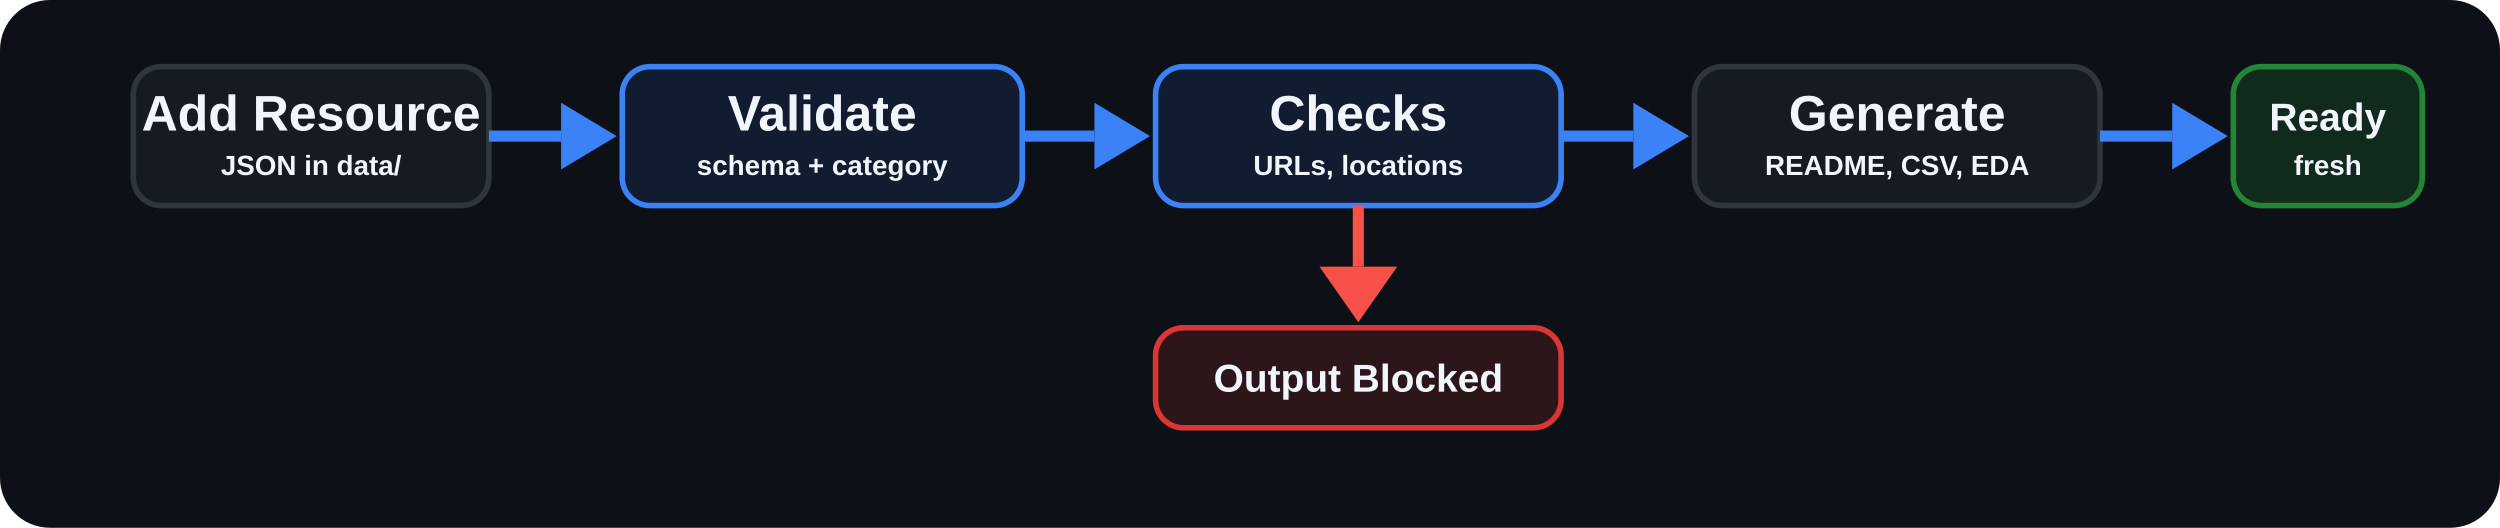
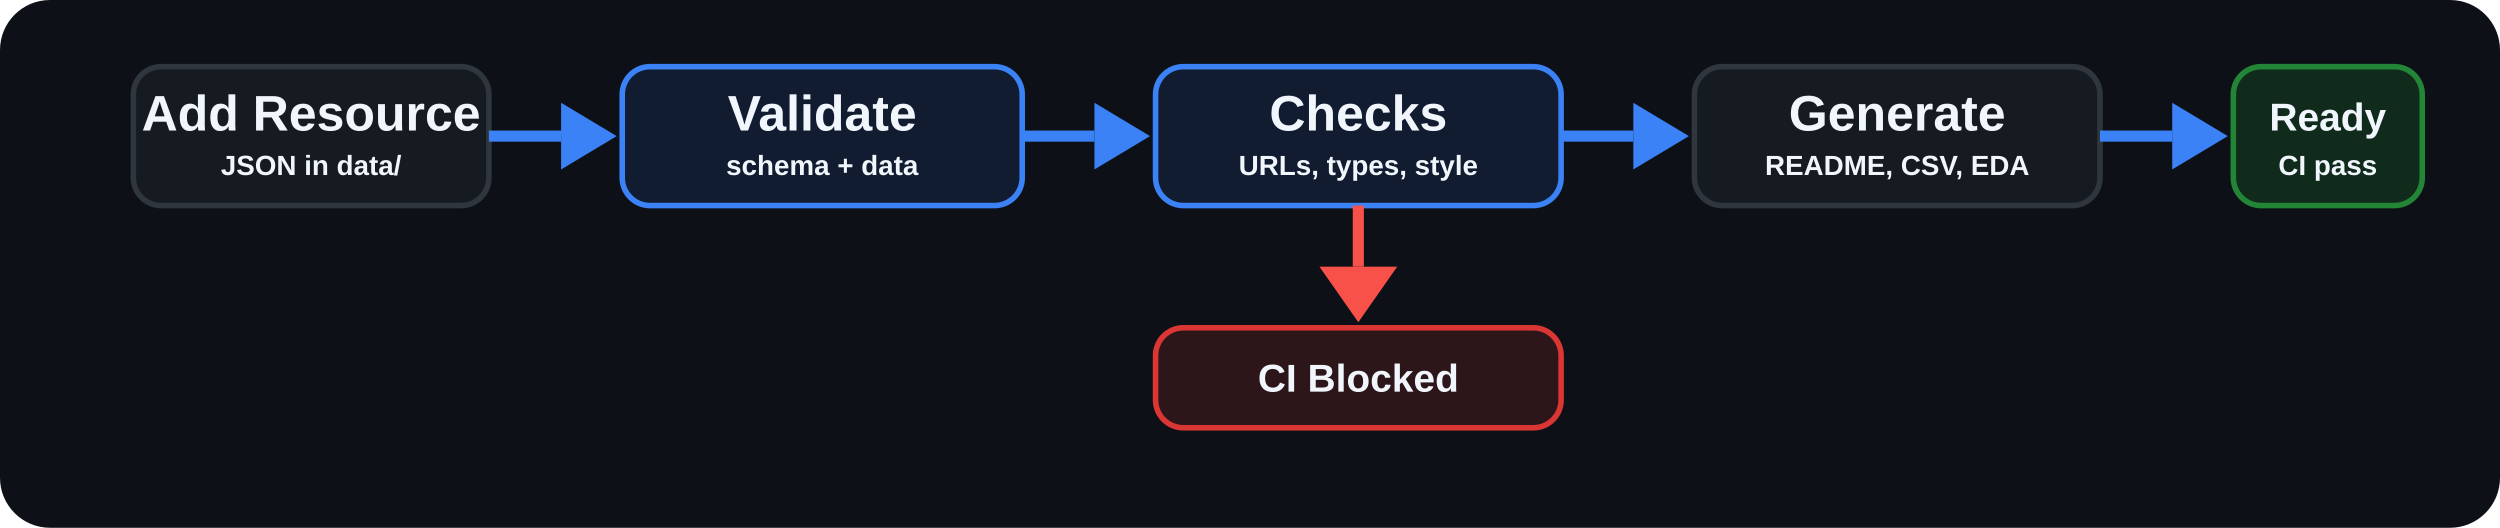
<svg xmlns="http://www.w3.org/2000/svg" width="900" height="190" viewBox="0 0 900 190" role="img" aria-labelledby="title desc">
  <rect width="900" height="190" rx="18" fill="#0D1117" />
  <g font-family="Arial, Helvetica, sans-serif" font-size="18" font-weight="600" text-anchor="middle">
    <rect x="48" y="24" width="128" height="50" rx="10" fill="#161B22" stroke="#30363D" stroke-width="2" />
    <text x="112" y="47" fill="#F0F6FC">Add Resource</text>
    <text x="112" y="63" fill="#F0F6FC" font-size="10">JSON in data/</text>
    <path d="M176 49H202" stroke="#3B82F6" stroke-width="4" />
    <path d="M202 37L222 49L202 61Z" fill="#3B82F6" />
    <rect x="224" y="24" width="144" height="50" rx="10" fill="#111C30" stroke="#3B82F6" stroke-width="2" />
    <text x="296" y="47" fill="#F0F6FC">Validate</text>
-     <text x="296" y="63" fill="#F0F6FC" font-size="10">schema + category</text>
+     <text x="296" y="63" fill="#F0F6FC" font-size="10">schema + data</text>
    <path d="M368 49H394" stroke="#3B82F6" stroke-width="4" />
    <path d="M394 37L414 49L394 61Z" fill="#3B82F6" />
    <rect x="416" y="24" width="146" height="50" rx="10" fill="#111C30" stroke="#3B82F6" stroke-width="2" />
    <text x="489" y="47" fill="#F0F6FC">Checks</text>
-     <text x="489" y="63" fill="#F0F6FC" font-size="10">URLs, locations</text>
+     <text x="489" y="63" fill="#F0F6FC" font-size="10">URLs, types, style</text>
    <path d="M562 49H588" stroke="#3B82F6" stroke-width="4" />
    <path d="M588 37L608 49L588 61Z" fill="#3B82F6" />
    <rect x="610" y="24" width="146" height="50" rx="10" fill="#161B22" stroke="#30363D" stroke-width="2" />
    <text x="683" y="47" fill="#F0F6FC">Generate</text>
    <text x="683" y="63" fill="#F0F6FC" font-size="10">README, CSV, EDA</text>
    <path d="M756 49H782" stroke="#3B82F6" stroke-width="4" />
    <path d="M782 37L802 49L782 61Z" fill="#3B82F6" />
    <rect x="804" y="24" width="68" height="50" rx="10" fill="#102A1C" stroke="#238636" stroke-width="2" />
    <text x="838" y="47" fill="#F0F6FC" font-size="14">Ready</text>
-     <text x="838" y="63" fill="#F0F6FC" font-size="10">fresh</text>
+     <text x="838" y="63" fill="#F0F6FC" font-size="10">CI pass</text>
    <path d="M489 74V96" stroke="#F85149" stroke-width="4" />
    <path d="M475 96L503 96L489 116Z" fill="#F85149" />
    <rect x="416" y="118" width="146" height="36" rx="10" fill="#2D1619" stroke="#DA3633" stroke-width="2" />
-     <text x="489" y="141" fill="#F0F6FC" font-size="14">Output Blocked</text>
+     <text x="489" y="141" fill="#F0F6FC" font-size="14">CI Blocked</text>
  </g>
</svg>
